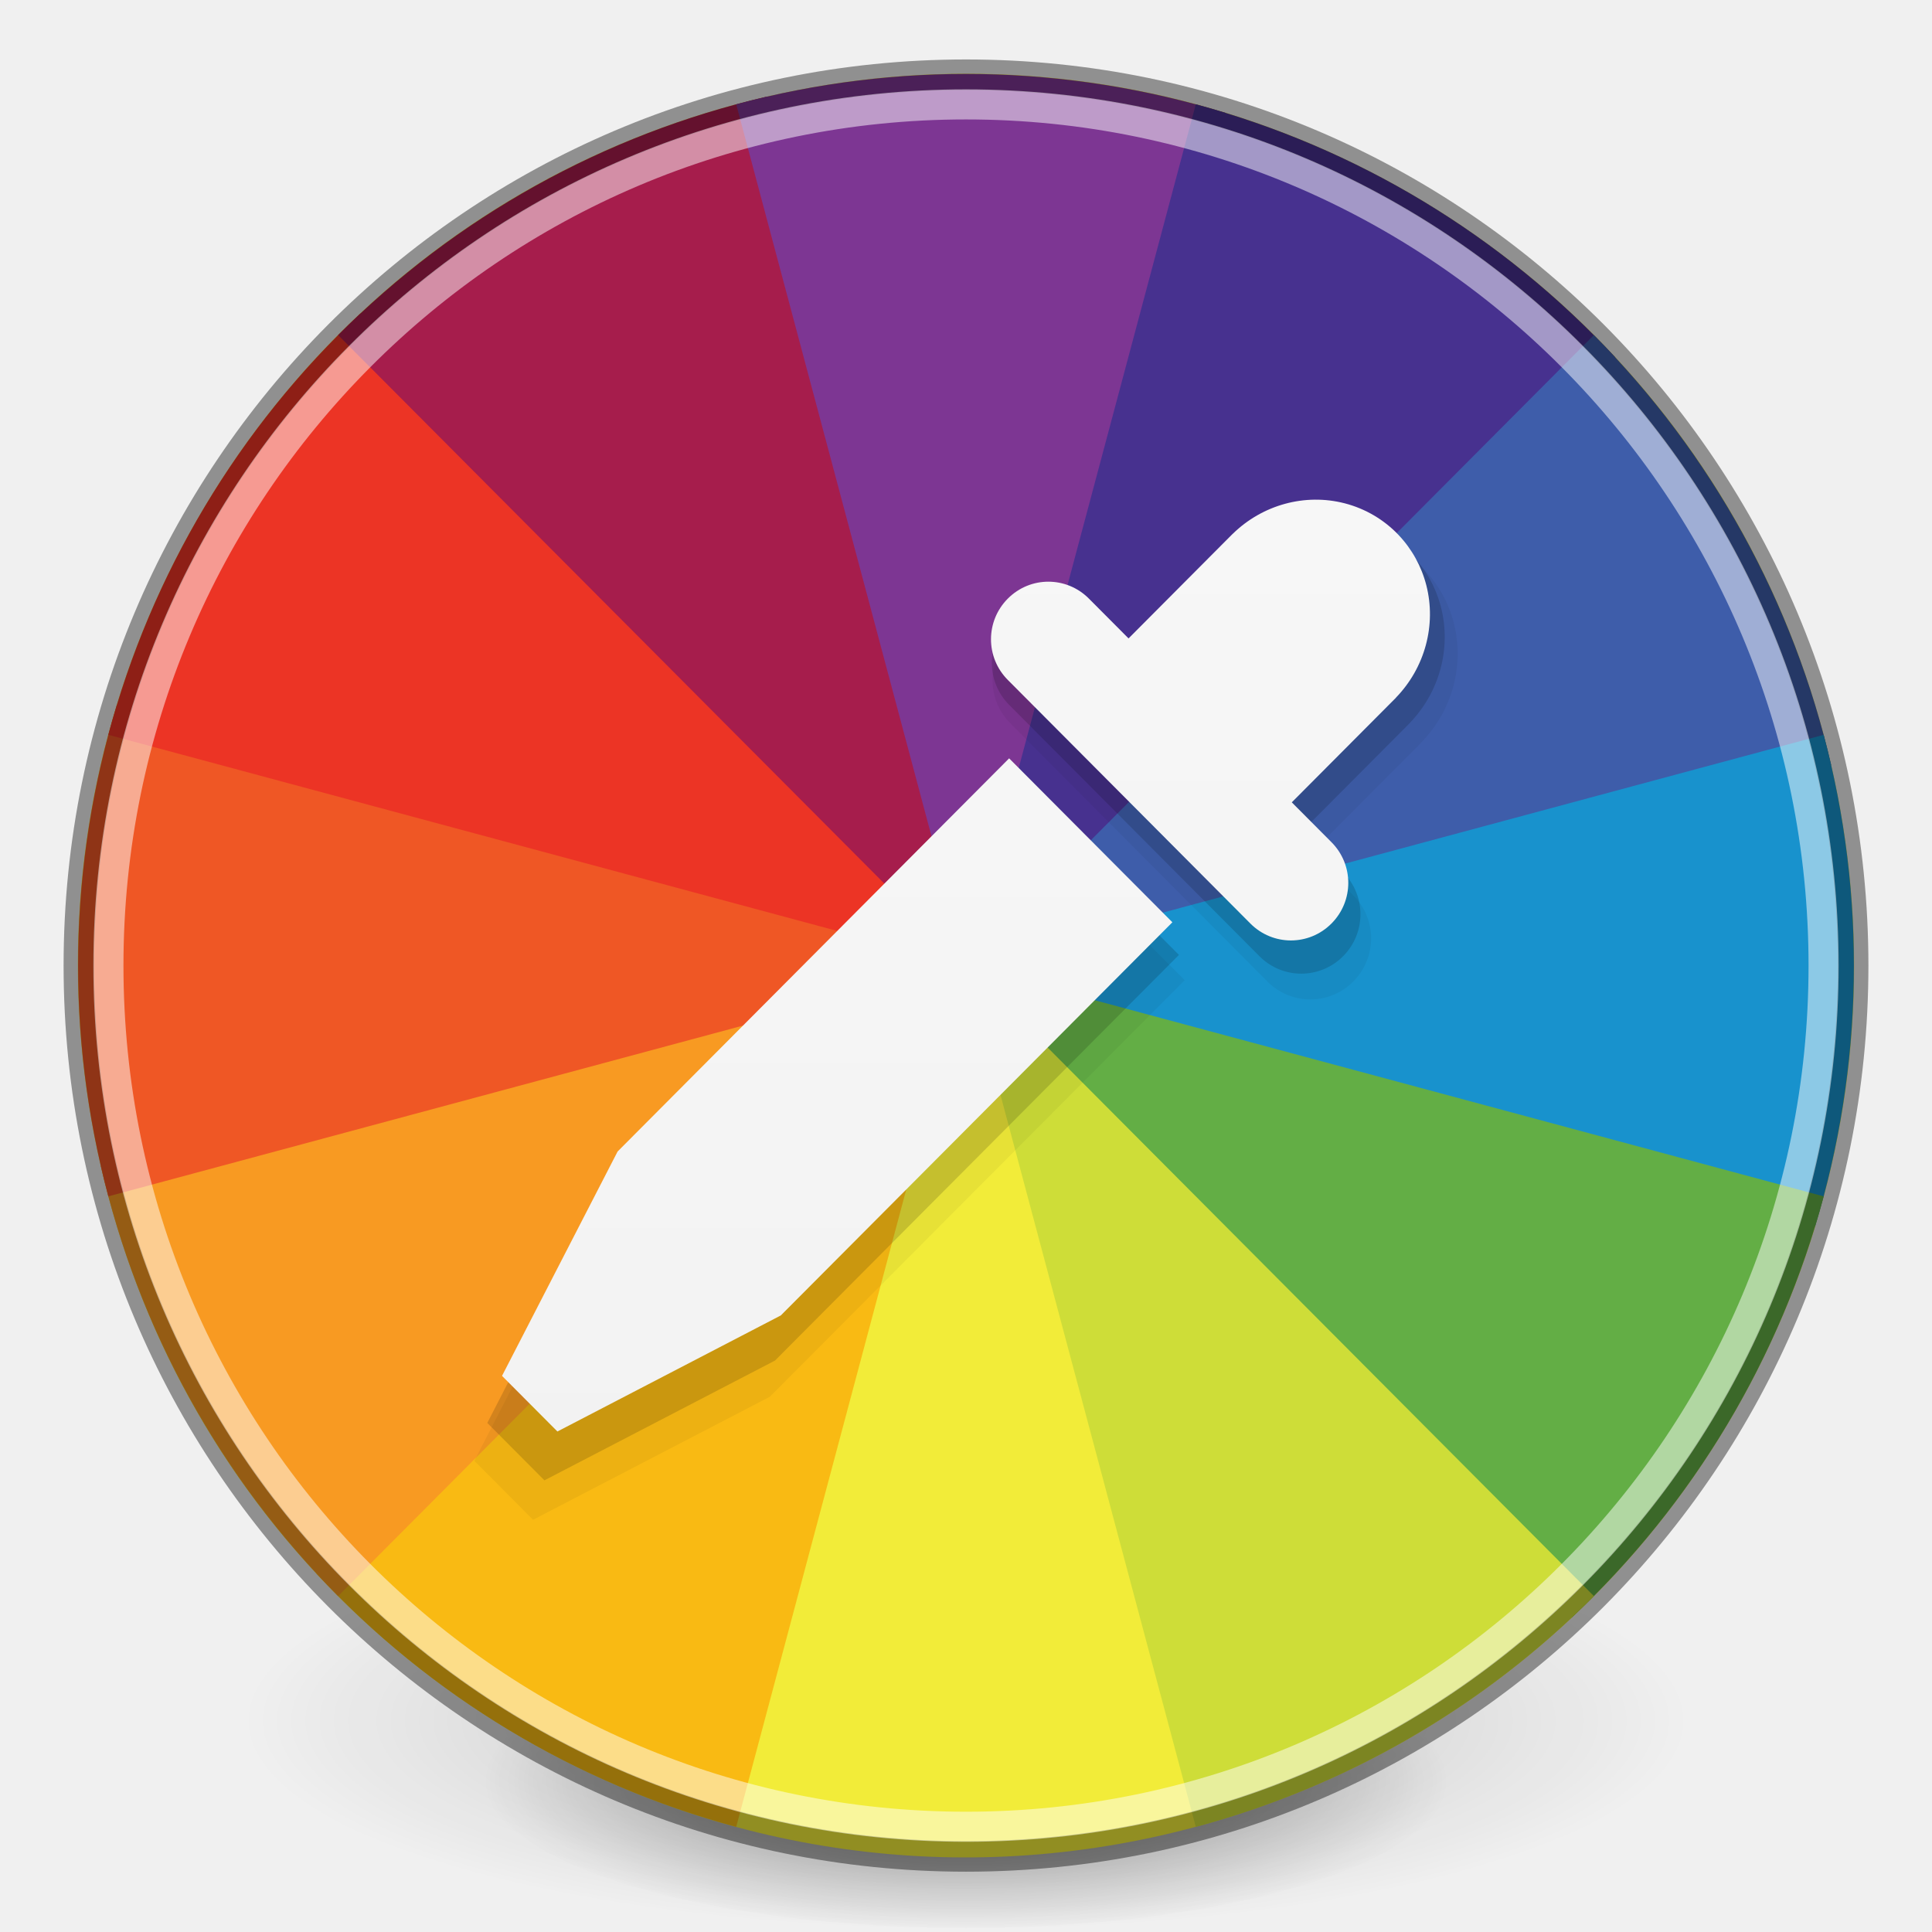
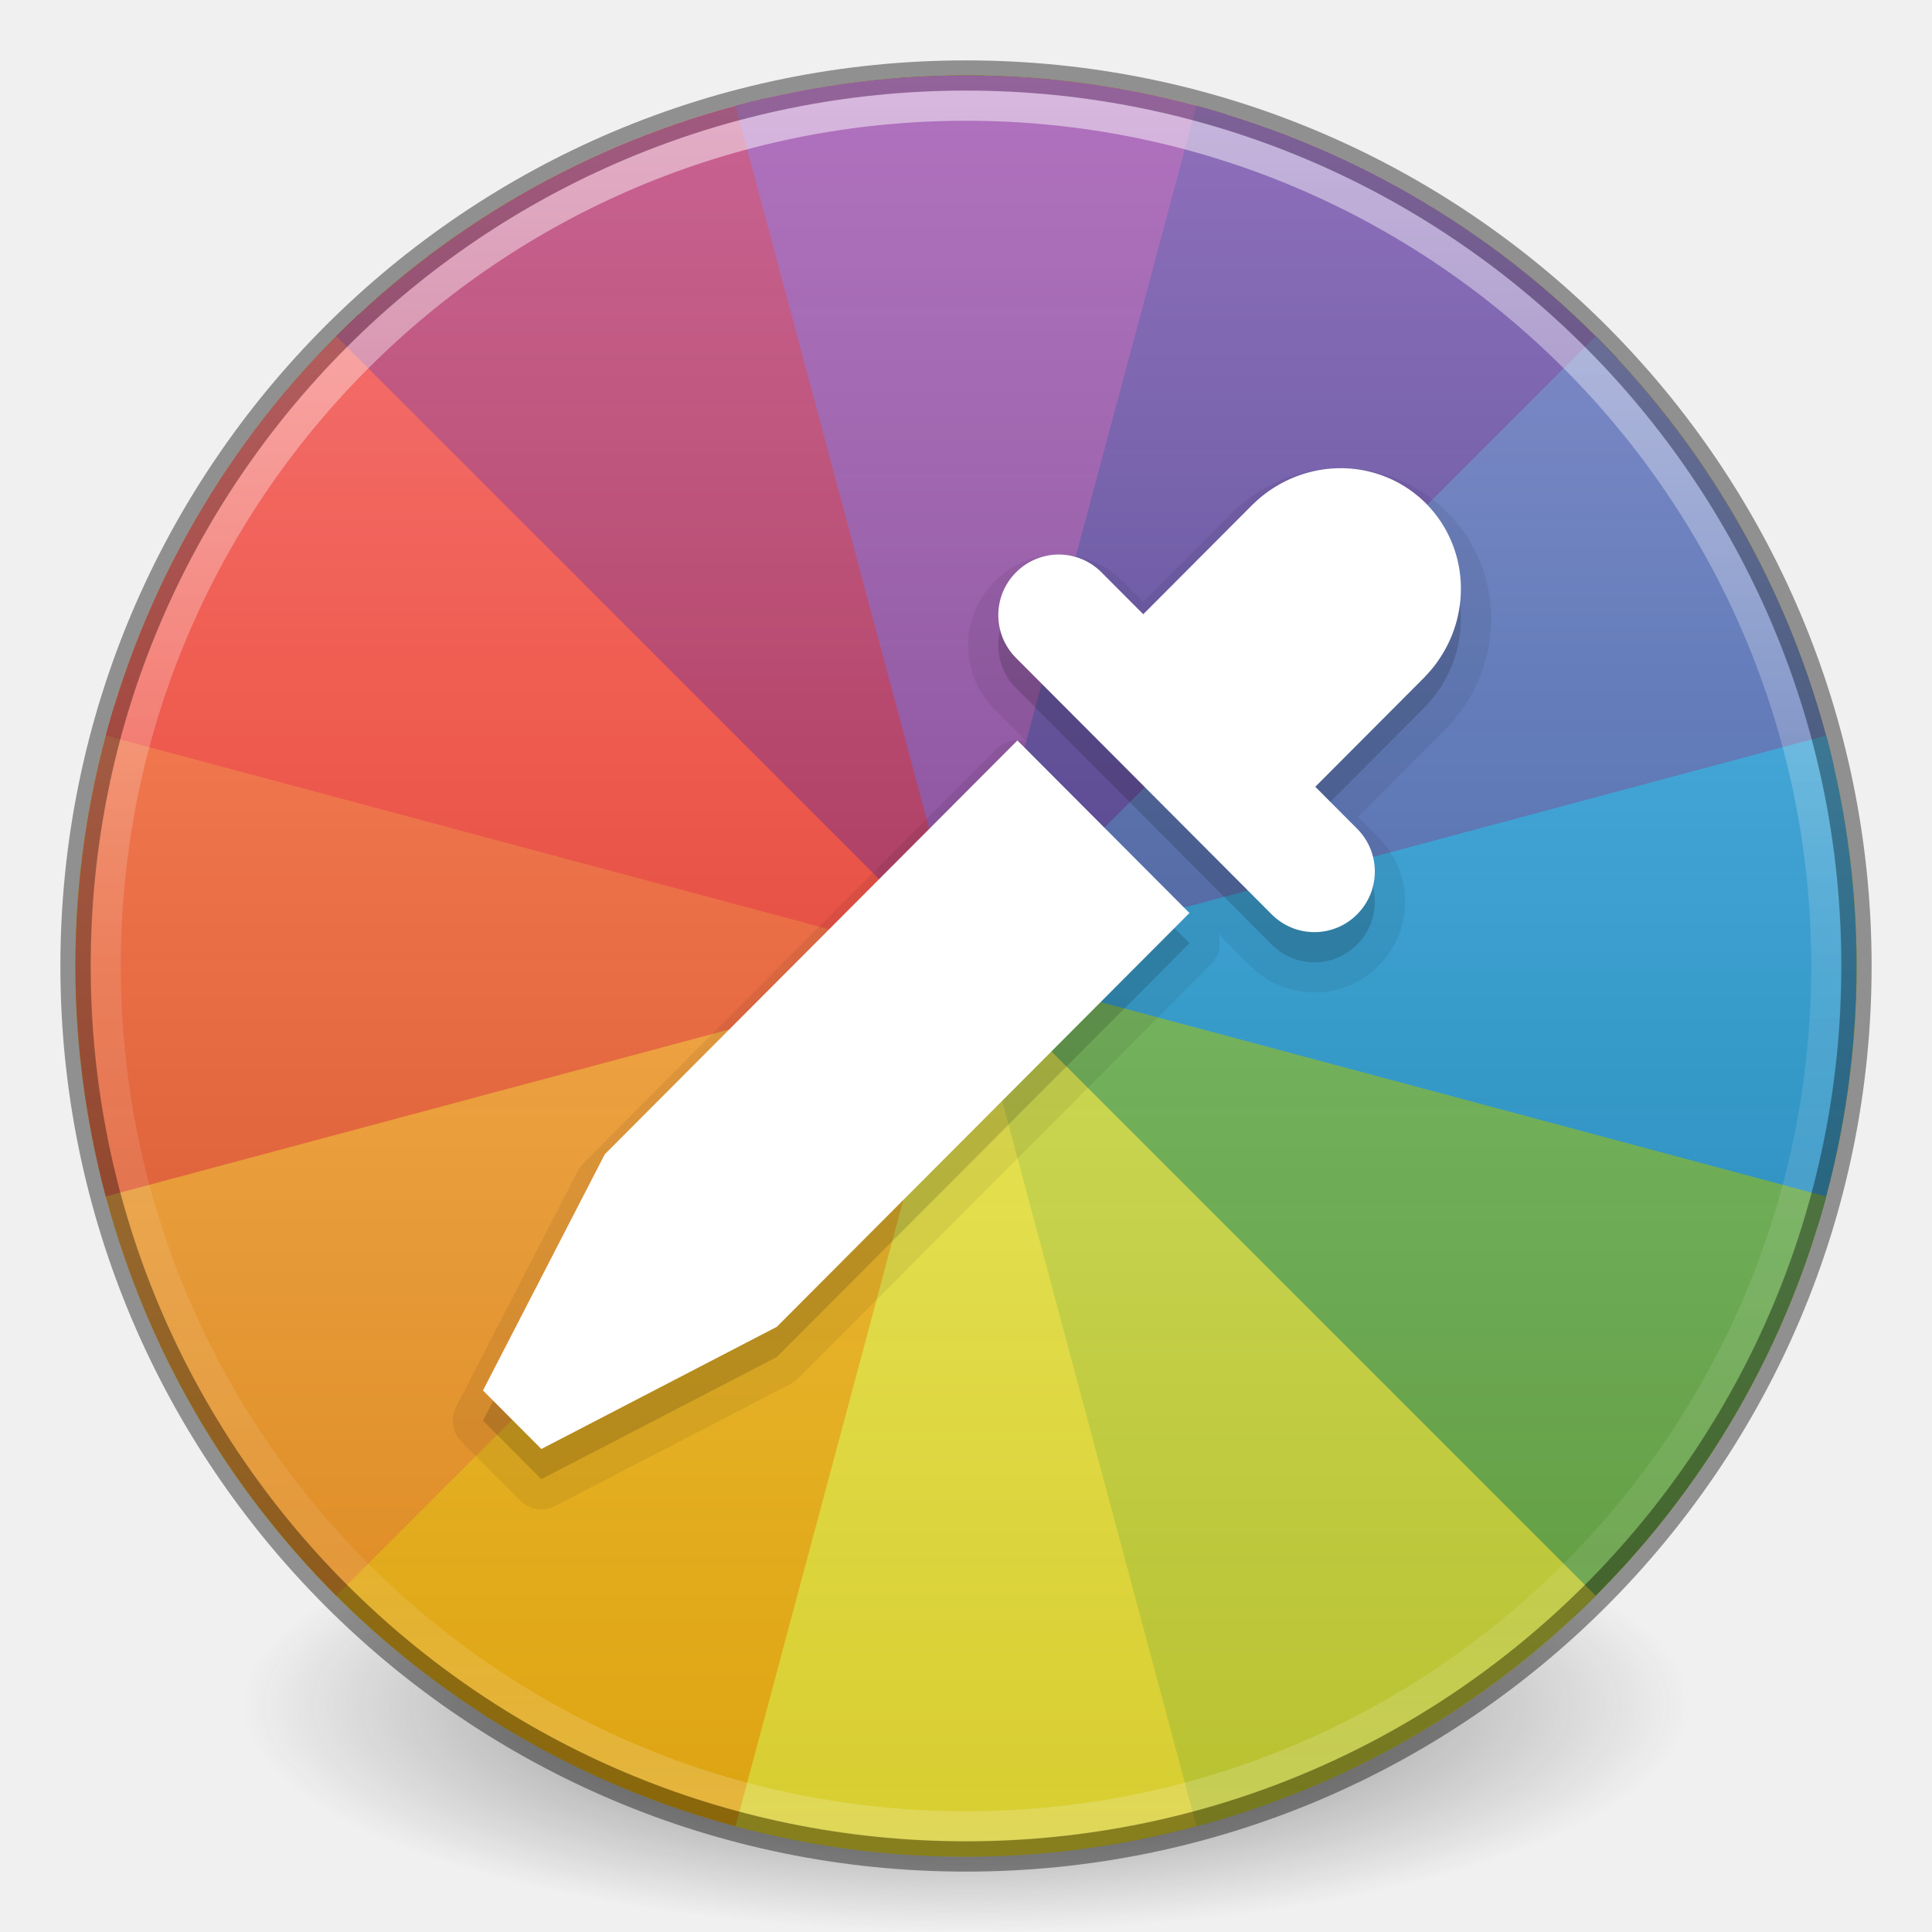
- <svg xmlns="http://www.w3.org/2000/svg" xmlns:xlink="http://www.w3.org/1999/xlink" version="1.1" id="svg5644" viewBox="0 0 64 64" height="64" width="64">
-   <defs id="defs5646">
-     <linearGradient id="linearGradient4196">
-       <stop style="stop-color:#f7f7f7;stop-opacity:1" offset="0" id="stop4198" />
-       <stop style="stop-color:#f2f2f2;stop-opacity:1" offset="1" id="stop4200" />
+ <svg xmlns="http://www.w3.org/2000/svg" xmlns:xlink="http://www.w3.org/1999/xlink" height="64" width="64" version="1.1" id="svg2">
+   <defs id="defs4">
+     <linearGradient id="c" y2="40.496" gradientUnits="userSpaceOnUse" x2="71.204" gradientTransform="matrix(2.3269,0,0,2.3269,-135.94,-32.843)" y1="15.369" x1="71.204">
+       <stop stop-color="#fff" offset="0" id="stop7" />
+       <stop stop-color="#fff" stop-opacity=".235" offset=".424" id="stop9" />
+       <stop stop-color="#fff" stop-opacity=".157" offset=".821" id="stop11" />
+       <stop stop-color="#fff" stop-opacity=".392" offset="1" id="stop13" />
    </linearGradient>
-     <radialGradient r="62.769" fy="193.041" fx="279.453" cy="193.041" cx="279.453" gradientTransform="matrix(2.264652,0,0,0.7075324,1422.361,871.7545)" gradientUnits="userSpaceOnUse" id="radialGradient3163-0" xlink:href="#linearGradient3820-7-2-8-6" />
+     <radialGradient id="a" gradientUnits="userSpaceOnUse" cy="3.99" cx="23.896" gradientTransform="matrix(0,4.1567,-5.4867,0,53.893,-97.44)" r="20.397">
+       <stop stop-color="#b1e198" offset="0" id="stop16" />
+       <stop stop-color="#71c586" offset=".262" id="stop18" />
+       <stop stop-color="#04a171" offset=".661" id="stop20" />
+       <stop stop-color="#108562" offset="1" id="stop22" />
+     </radialGradient>
+     <radialGradient id="b" gradientUnits="userSpaceOnUse" cy="186.17" cx="99.157" gradientTransform="matrix(1 0 0 .16667 0 155.14)" r="62.769">
+       <stop stop-color="#3d3d3d" offset="0" id="stop25" />
+       <stop stop-color="#686868" stop-opacity=".498" offset=".5" id="stop27" />
+       <stop stop-color="#686868" stop-opacity="0" offset="1" id="stop29" />
+     </radialGradient>
+     <linearGradient id="d" y2="54" gradientUnits="userSpaceOnUse" x2="30" y1="11.124" x1="30">
+       <stop stop-color="#fff" offset="0" id="stop32" />
+       <stop stop-color="#cee7dd" offset="1" id="stop34" />
+     </linearGradient>
+     <linearGradient x1="71.204" y1="15.369" x2="71.204" y2="40.496" id="linearGradient4338-5-6" xlink:href="#linearGradient3801" gradientUnits="userSpaceOnUse" gradientTransform="matrix(2.363253,0,0,2.363306,-138.5704,-33.85801)" />
+     <linearGradient id="linearGradient3801">
+       <stop offset="0" style="stop-color:#ffffff;stop-opacity:1" id="stop3803" />
+       <stop offset="0.424" style="stop-color:#ffffff;stop-opacity:0.235" id="stop3805" />
+       <stop offset="0.821" style="stop-color:#ffffff;stop-opacity:0.157" id="stop3807" />
+       <stop offset="1" style="stop-color:#ffffff;stop-opacity:0.402" id="stop3809" />
+     </linearGradient>
+     <radialGradient cx="99.157" cy="187.861" r="62.769" fx="99.157" fy="187.861" id="radialGradient3018" xlink:href="#linearGradient3820-7-2-8-6" gradientUnits="userSpaceOnUse" gradientTransform="matrix(0.2708338,0,0,0.08762273,-85.16699,17.45556)" />
    <linearGradient id="linearGradient3820-7-2-8-6">
      <stop offset="0" style="stop-color:#3d3d3d;stop-opacity:1" id="stop3822-2-6-5-0" />
      <stop offset="0.5" style="stop-color:#686868;stop-opacity:0.498" id="stop3864-8-7-4-1" />
      <stop offset="1" style="stop-color:#686868;stop-opacity:0" id="stop3824-1-2-6-7" />
    </linearGradient>
-     <radialGradient r="62.769" fy="-779.77" fx="-197.594" cy="-779.77" cx="-197.594" gradientTransform="matrix(0.6963061,0,0,0.1188676,169.5882,148.3955)" gradientUnits="userSpaceOnUse" id="radialGradient3163-0-2" xlink:href="#linearGradient3820-7-2-8-6" />
-     <linearGradient y2="40.496" x2="71.204" y1="15.369" x1="71.204" gradientTransform="matrix(13.72716,0,0,13.72716,-353.6012,993.3959)" gradientUnits="userSpaceOnUse" id="linearGradient3118" xlink:href="#linearGradient4806" />
-     <linearGradient id="linearGradient4806">
-       <stop id="stop4808" style="stop-color:#ffffff;stop-opacity:1" offset="0" />
-       <stop id="stop4810" style="stop-color:#ffffff;stop-opacity:0.235" offset="0.424" />
-       <stop id="stop4812" style="stop-color:#ffffff;stop-opacity:0.157" offset="0.821" />
-       <stop id="stop4814" style="stop-color:#ffffff;stop-opacity:0.392" offset="1" />
+     <linearGradient xlink:href="#linearGradient3818-6" id="linearGradient3799-3-3" x1="3.467" y1="24.112" x2="44.533" y2="24.112" gradientUnits="userSpaceOnUse" gradientTransform="matrix(0,1.436729,-1.442761,0,66.7875,-2.481484)" />
+     <linearGradient id="linearGradient3818-6">
+       <stop id="stop3820-7" offset="0" style="stop-color:#ffc9ff;stop-opacity:1" />
+       <stop style="stop-color:#ffffff;stop-opacity:0.5" offset="0.341" id="stop3822-5" />
+       <stop id="stop3826-3" offset="0.673" style="stop-color:#939393;stop-opacity:0.451" />
+       <stop id="stop3824-5" offset="1" style="stop-color:#4f2d00;stop-opacity:0.4" />
    </linearGradient>
-     <radialGradient gradientTransform="matrix(0,154.4905,-304.3537,0,3674.604,-96.07109)" gradientUnits="userSpaceOnUse" xlink:href="#linearGradient2867-449-88-871-390-598-476-591-434-148-57-177-3-8-8-9" id="radialGradient5521-1" fy="9.957" fx="6.93" r="12.672" cy="9.957" cx="7.461" />
-     <linearGradient id="linearGradient2867-449-88-871-390-598-476-591-434-148-57-177-3-8-8-9">
-       <stop id="stop3750-8-9-0" style="stop-color:#90dbec;stop-opacity:1" offset="0" />
-       <stop id="stop3752-3-2-2" style="stop-color:#42baea;stop-opacity:1" offset="0.262" />
-       <stop id="stop3754-7-2-2" style="stop-color:#3689e6;stop-opacity:1" offset="0.705" />
-       <stop id="stop3756-9-3-05" style="stop-color:#2b63a0;stop-opacity:1" offset="1" />
+     <linearGradient y2="44.341" x2="71.204" y1="6.238" x1="71.204" gradientTransform="matrix(1.540541,0,0,1.540541,-78.50878,-7.063854)" gradientUnits="userSpaceOnUse" id="linearGradient3540" xlink:href="#linearGradient4011-8" />
+     <linearGradient id="linearGradient4011-8">
+       <stop id="stop4013-9" style="stop-color:#ffffff;stop-opacity:1" offset="0" />
+       <stop id="stop4015-2" style="stop-color:#ffffff;stop-opacity:0.235" offset="0.508" />
+       <stop id="stop4017-28" style="stop-color:#ffffff;stop-opacity:0.157" offset="0.835" />
+       <stop id="stop4019-23" style="stop-color:#ffffff;stop-opacity:0.392" offset="1" />
    </linearGradient>
-     <radialGradient r="62.769" fy="186.171" fx="99.157" cy="186.171" cx="99.157" gradientTransform="matrix(2.264652,0,0,0.7075324,411.2747,1384.419)" gradientUnits="userSpaceOnUse" id="radialGradient3163" xlink:href="#linearGradient3820-7-2-8-6" />
-     <linearGradient y2="40.496" x2="71.204" y1="15.369" x1="71.204" gradientTransform="matrix(4.16388,0,0,4.16388,-236.0326,-50.03625)" gradientUnits="userSpaceOnUse" id="linearGradient3118-2" xlink:href="#linearGradient4806" />
-     <radialGradient r="62.769" fy="186.171" fx="99.157" cy="186.171" cx="99.157" gradientTransform="matrix(0.6869404,0,0,0.2146169,-4.02174,68.57333)" gradientUnits="userSpaceOnUse" id="radialGradient3163-9" xlink:href="#linearGradient3820-7-2-8-6" />
-     <radialGradient gradientTransform="matrix(0,46.86186,-92.32008,0,985.8491,-380.506)" gradientUnits="userSpaceOnUse" xlink:href="#linearGradient2867-449-88-871-390-598-476-591-434-148-57-177-3-8-8-9" id="radialGradient5521-1-1" fy="9.957" fx="6.93" r="12.672" cy="9.957" cx="7.461" />
-     <radialGradient r="62.769" fy="-500.581" fx="-150.247" cy="-500.581" cx="-150.247" gradientTransform="matrix(0.7839288,0,0,0.2429939,181.8753,233.6299)" gradientUnits="userSpaceOnUse" id="radialGradient3163-0-2-6" xlink:href="#linearGradient3820-7-2-8-6" />
-     <radialGradient xlink:href="#linearGradient23419" id="radialGradient3300-9" gradientUnits="userSpaceOnUse" gradientTransform="matrix(0.3823536,7.5555777e-8,-1.8372241e-8,0.1115198,-5.925428,36.46527)" cx="99.189" cy="185.297" fx="99.189" fy="185.297" r="62.769" />
-     <linearGradient id="linearGradient23419">
-       <stop id="stop23421" style="stop-color:#000000;stop-opacity:1" offset="0" />
-       <stop id="stop23423" style="stop-color:#000000;stop-opacity:0" offset="1" />
-     </linearGradient>
-     <radialGradient xlink:href="#linearGradient23419" id="radialGradient4192" gradientUnits="userSpaceOnUse" gradientTransform="matrix(0.2549024,5.3967361e-8,-1.2248161e-8,0.07965545,6.716381,44.37009)" cx="99.189" cy="185.297" fx="99.189" fy="185.297" r="62.769" />
-     <linearGradient xlink:href="#linearGradient4196" id="linearGradient4202" x1="71.22" y1="40.175" x2="71.22" y2="97.163" gradientUnits="userSpaceOnUse" />
  </defs>
-   <g transform="translate(1.55e-6,-0.1312586)" id="g4198">
-     <path d="m 56,57.002 a 24,6.999 0 1 1 -48,0 24,6.999 0 1 1 48,0 z" id="path3818-0" style="opacity:0.2;fill:url(#radialGradient3300-9);fill-opacity:1;stroke:none" />
-     <path style="opacity:0.4;fill:url(#radialGradient4192);fill-opacity:1;stroke:none" id="path4190" d="m 48,59.002 a 16,4.999 0 1 1 -32,0 16,4.999 0 1 1 32,0 z" />
+   <path d="m161.93 186.17a62.769 10.462 0 1 1 -125.54 0 62.769 10.462 0 1 1 125.54 0z" transform="matrix(.38235 0 0 .71691 -5.913 -76.968)" fill="url(#b)" id="path36" />
+   <g transform="matrix(1.436601,0,0,1.430594,-2.478439,-2.111164)" id="g4220">
+     <path id="path8272-96-8-29-8" d="M 29.315,43.762 A 20.535,20.621 0 0 0 43.835,18.507 20.535,20.621 0 0 0 18.685,3.926 20.535,20.621 0 0 0 4.165,29.181 20.535,20.621 0 0 0 29.315,43.762 Z" style="fill:#f2ec39;fill-opacity:1;stroke:none;stroke-width:0.349;stroke-linecap:round;stroke-linejoin:miter;stroke-miterlimit:4;stroke-dasharray:none;stroke-opacity:1" />
+     <path id="path8272-5-7-5-1-4" d="m 8.982,37.907 a 20.535,20.621 0 0 0 9.703,5.855 l 5.315,-19.918 z" style="fill:#f9ba13;fill-opacity:1;stroke:none;stroke-width:0.349;stroke-linecap:round;stroke-linejoin:miter;stroke-miterlimit:4;stroke-dasharray:none;stroke-opacity:1" />
+     <path id="path8272-5-6-6-4-2-5" d="m 3.992,28.483 a 20.535,20.621 0 0 0 5.488,9.942 L 24,23.844 Z" style="fill:#f89a22;fill-opacity:1;stroke:none;stroke-width:0.349;stroke-linecap:round;stroke-linejoin:miter;stroke-miterlimit:4;stroke-dasharray:none;stroke-opacity:1" />
+     <path id="path8272-5-6-9-29-5-7-0" d="M 4.363,17.815 A 20.535,20.621 0 0 0 4.165,29.181 L 24,23.844 Z" style="fill:#ef5725;fill-opacity:1;stroke:none;stroke-width:0.349;stroke-linecap:round;stroke-linejoin:miter;stroke-miterlimit:4;stroke-dasharray:none;stroke-opacity:1" />
+     <path id="path8272-5-6-9-6-82-5-0-3" d="M 9.995,8.763 A 20.535,20.621 0 0 0 4.165,18.507 l 19.835,5.337 z" style="fill:#ec3425;fill-opacity:1;stroke:none;stroke-width:0.349;stroke-linecap:round;stroke-linejoin:miter;stroke-miterlimit:4;stroke-dasharray:none;stroke-opacity:1" />
+     <path id="path8272-5-6-9-6-3-9-2-9-6" d="M 19.381,3.752 A 20.535,20.621 0 0 0 9.48,9.263 L 24,23.844 Z" style="fill:#a61d4c;fill-opacity:1;stroke:none;stroke-width:0.349;stroke-linecap:round;stroke-linejoin:miter;stroke-miterlimit:4;stroke-dasharray:none;stroke-opacity:1" />
+     <path id="path8272-5-6-9-6-3-0-15-5-3-1" d="M 30.004,4.124 A 20.535,20.621 0 0 0 18.685,3.926 l 5.315,19.918 z" style="fill:#7d3693;fill-opacity:1;stroke:none;stroke-width:0.349;stroke-linecap:round;stroke-linejoin:miter;stroke-miterlimit:4;stroke-dasharray:none;stroke-opacity:1" />
+     <path id="path8272-5-6-9-6-3-0-8-6-7-6-0" d="M 39.018,9.781 A 20.535,20.621 0 0 0 29.315,3.926 l -5.315,19.918 z" style="fill:#47318f;fill-opacity:1;stroke:none;stroke-width:0.349;stroke-linecap:round;stroke-linejoin:miter;stroke-miterlimit:4;stroke-dasharray:none;stroke-opacity:1" />
+     <path id="path8272-5-6-9-6-3-0-8-5-1-5-0-6" d="M 44.008,19.205 A 20.535,20.621 0 0 0 38.52,9.263 L 24,23.844 Z" style="fill:#3e5daa;fill-opacity:1;stroke:none;stroke-width:0.349;stroke-linecap:round;stroke-linejoin:miter;stroke-miterlimit:4;stroke-dasharray:none;stroke-opacity:1" />
+     <path id="path8272-5-6-9-6-3-0-8-5-4-9-4-62-3" d="M 43.637,29.873 A 20.535,20.621 0 0 0 43.835,18.507 L 24,23.844 Z" style="fill:#1892cd;fill-opacity:1;stroke:none;stroke-width:0.349;stroke-linecap:round;stroke-linejoin:miter;stroke-miterlimit:4;stroke-dasharray:none;stroke-opacity:1" />
+     <path id="path8272-5-6-9-6-3-0-8-5-4-4-9-8-61-2" d="m 38.005,38.925 a 20.535,20.621 0 0 0 5.83,-9.744 L 24,23.844 Z" style="fill:#63ae45;fill-opacity:1;stroke:none;stroke-width:0.349;stroke-linecap:round;stroke-linejoin:miter;stroke-miterlimit:4;stroke-dasharray:none;stroke-opacity:1" />
+     <path id="path8272-5-6-9-6-3-0-8-5-4-4-3-69-0-8-0" d="m 29.315,43.762 a 20.535,20.621 0 0 0 9.205,-5.337 L 24,23.844 Z" style="fill:#cedd38;fill-opacity:1;stroke:none;stroke-width:0.349;stroke-linecap:round;stroke-linejoin:miter;stroke-miterlimit:4;stroke-dasharray:none;stroke-opacity:1" />
  </g>
-   <g id="g4222" transform="matrix(0.9995432,0,0,0.9995432,0.01460828,0.4187103)">
-     <path style="fill:#f2ec39;fill-opacity:1;stroke:none;stroke-width:0.349;stroke-linecap:round;stroke-linejoin:miter;stroke-miterlimit:4;stroke-dasharray:none;stroke-opacity:1" d="M 39.616,60.125 A 29.427,29.55 0 0 0 60.424,23.934 29.427,29.55 0 0 0 24.384,3.038 29.427,29.55 0 0 0 3.576,39.23 29.427,29.55 0 0 0 39.616,60.125 Z" id="path8272-96-8-29-8" />
-     <path style="fill:#f9ba13;fill-opacity:1;stroke:none;stroke-width:0.349;stroke-linecap:round;stroke-linejoin:miter;stroke-miterlimit:4;stroke-dasharray:none;stroke-opacity:1" d="M 10.479,51.735 A 29.427,29.55 0 0 0 24.384,60.125 L 32,31.582 Z" id="path8272-5-7-5-1-4" />
-     <path style="fill:#f89a22;fill-opacity:1;stroke:none;stroke-width:0.349;stroke-linecap:round;stroke-linejoin:miter;stroke-miterlimit:4;stroke-dasharray:none;stroke-opacity:1" d="M 3.328,38.229 A 29.427,29.55 0 0 0 11.192,52.477 L 32,31.582 Z" id="path8272-5-6-6-4-2-5" />
-     <path style="fill:#ef5725;fill-opacity:1;stroke:none;stroke-width:0.349;stroke-linecap:round;stroke-linejoin:miter;stroke-miterlimit:4;stroke-dasharray:none;stroke-opacity:1" d="M 3.859,22.942 A 29.427,29.55 0 0 0 3.576,39.23 L 32,31.582 Z" id="path8272-5-6-9-29-5-7-0" />
-     <path style="fill:#ec3425;fill-opacity:1;stroke:none;stroke-width:0.349;stroke-linecap:round;stroke-linejoin:miter;stroke-miterlimit:4;stroke-dasharray:none;stroke-opacity:1" d="M 11.931,9.97 A 29.427,29.55 0 0 0 3.576,23.934 l 28.424,7.648 z" id="path8272-5-6-9-6-82-5-0-3" />
-     <path style="fill:#a61d4c;fill-opacity:1;stroke:none;stroke-width:0.349;stroke-linecap:round;stroke-linejoin:miter;stroke-miterlimit:4;stroke-dasharray:none;stroke-opacity:1" d="M 25.38,2.789 A 29.427,29.55 0 0 0 11.192,10.687 l 20.808,20.895 z" id="path8272-5-6-9-6-3-9-2-9-6" />
-     <path style="fill:#7d3693;fill-opacity:1;stroke:none;stroke-width:0.349;stroke-linecap:round;stroke-linejoin:miter;stroke-miterlimit:4;stroke-dasharray:none;stroke-opacity:1" d="M 40.604,3.323 A 29.427,29.55 0 0 0 24.384,3.038 l 7.616,28.543 z" id="path8272-5-6-9-6-3-0-15-5-3-1" />
-     <path style="fill:#47318f;fill-opacity:1;stroke:none;stroke-width:0.349;stroke-linecap:round;stroke-linejoin:miter;stroke-miterlimit:4;stroke-dasharray:none;stroke-opacity:1" d="M 53.521,11.428 A 29.427,29.55 0 0 0 39.616,3.038 L 32,31.582 Z" id="path8272-5-6-9-6-3-0-8-6-7-6-0" />
-     <path style="fill:#3e5daa;fill-opacity:1;stroke:none;stroke-width:0.349;stroke-linecap:round;stroke-linejoin:miter;stroke-miterlimit:4;stroke-dasharray:none;stroke-opacity:1" d="M 60.672,24.934 A 29.427,29.55 0 0 0 52.808,10.687 L 32,31.582 Z" id="path8272-5-6-9-6-3-0-8-5-1-5-0-6" />
-     <path style="fill:#1892cd;fill-opacity:1;stroke:none;stroke-width:0.349;stroke-linecap:round;stroke-linejoin:miter;stroke-miterlimit:4;stroke-dasharray:none;stroke-opacity:1" d="M 60.141,40.221 A 29.427,29.55 0 0 0 60.424,23.934 L 32,31.582 Z" id="path8272-5-6-9-6-3-0-8-5-4-9-4-62-3" />
-     <path style="fill:#63ae45;fill-opacity:1;stroke:none;stroke-width:0.349;stroke-linecap:round;stroke-linejoin:miter;stroke-miterlimit:4;stroke-dasharray:none;stroke-opacity:1" d="M 52.069,53.193 A 29.427,29.55 0 0 0 60.424,39.23 L 32,31.582 Z" id="path8272-5-6-9-6-3-0-8-5-4-4-9-8-61-2" />
-     <path style="fill:#cedd38;fill-opacity:1;stroke:none;stroke-width:0.349;stroke-linecap:round;stroke-linejoin:miter;stroke-miterlimit:4;stroke-dasharray:none;stroke-opacity:1" d="M 39.616,60.125 A 29.427,29.55 0 0 0 52.808,52.477 L 32,31.582 Z" id="path8272-5-6-9-6-3-0-8-5-4-4-3-69-0-8-0" />
-   </g>
-   <path id="path8089-1-7-6" d="M 61.388,31.986 A 29.388,29.511 0 0 1 32,61.497 29.388,29.511 0 0 1 2.612,31.986 29.388,29.511 0 0 1 32,2.475 29.388,29.511 0 0 1 61.388,31.986 Z" style="opacity:0.4;fill:none;fill-opacity:1;stroke:#000000;stroke-width:1.011;stroke-linecap:round;stroke-linejoin:miter;stroke-miterlimit:4;stroke-dasharray:none;stroke-opacity:1" />
-   <path id="path8089-1-3-92-1" d="M 60.409,31.986 A 28.409,28.528 0 0 1 32,60.514 28.409,28.528 0 0 1 3.591,31.986 28.409,28.528 0 0 1 32,3.458 28.409,28.528 0 0 1 60.409,31.986 Z" style="opacity:0.5;fill:none;fill-opacity:1;stroke:#ffffff;stroke-width:0.997;stroke-linecap:round;stroke-linejoin:miter;stroke-miterlimit:4;stroke-dasharray:none;stroke-opacity:1" />
-   <g style="opacity:0.05;fill:#000000;fill-opacity:1" id="g8243-2-7-4" transform="matrix(0.1432549,0.1438564,-0.1432549,0.1438564,23.912,-108.9919)">
-     <path style="fill:#000000;fill-opacity:1;stroke:none;stroke-width:0.349;stroke-linecap:round;stroke-linejoin:miter;stroke-miterlimit:4;stroke-dasharray:none;stroke-opacity:1" d="m 525.66,363.191 a 20,20.456 0 0 0 -10.473,2.734 20,20.456 0 0 0 -9.994,17.443 l -0.006,0 0,25.525 -9.719,0 c -5.501,0 -9.93,4.429 -9.93,9.93 0,5.501 4.429,9.93 9.93,9.93 l 59.438,0 c 5.501,0 9.93,-4.429 9.93,-9.93 0,-5.501 -4.429,-9.93 -9.93,-9.93 l -9.719,0 0,-25.525 -0.014,0 a 20,20.456 0 0 0 -9.986,-17.443 20,20.456 0 0 0 -9.527,-2.734 z" id="rect8140-3-36-5" />
-     <path style="fill:#000000;fill-opacity:1;stroke:none;stroke-width:0.349;stroke-linecap:round;stroke-linejoin:miter;stroke-miterlimit:4;stroke-dasharray:none;stroke-opacity:1" d="m 505.188,438.158 0,95.938 0,0.027 0.008,0 13.207,41.512 13.572,0 13.205,-41.512 0.008,0 0,-0.027 0,-95.938 -40,0 z" id="rect8172-9-2-12-2" />
-   </g>
-   <g style="opacity:0.15;fill:#000000;fill-opacity:1" id="g8243-2-7-5" transform="matrix(0.1394844,0.1400701,-0.1394844,0.1400701,24.12488,-106.105)">
-     <path style="fill:#000000;fill-opacity:1;stroke:none;stroke-width:0.349;stroke-linecap:round;stroke-linejoin:miter;stroke-miterlimit:4;stroke-dasharray:none;stroke-opacity:1" d="m 525.66,363.191 a 20,20.456 0 0 0 -10.473,2.734 20,20.456 0 0 0 -9.994,17.443 l -0.006,0 0,25.525 -9.719,0 c -5.501,0 -9.93,4.429 -9.93,9.93 0,5.501 4.429,9.93 9.93,9.93 l 59.438,0 c 5.501,0 9.93,-4.429 9.93,-9.93 0,-5.501 -4.429,-9.93 -9.93,-9.93 l -9.719,0 0,-25.525 -0.014,0 a 20,20.456 0 0 0 -9.986,-17.443 20,20.456 0 0 0 -9.527,-2.734 z" id="rect8140-3-36-4" />
-     <path style="fill:#000000;fill-opacity:1;stroke:none;stroke-width:0.349;stroke-linecap:round;stroke-linejoin:miter;stroke-miterlimit:4;stroke-dasharray:none;stroke-opacity:1" d="m 505.188,438.158 0,95.938 0,0.027 0.008,0 13.207,41.512 13.572,0 13.205,-41.512 0.008,0 0,-0.027 0,-95.938 -40,0 z" id="rect8172-9-2-12-7" />
-   </g>
-   <g id="g4667" transform="matrix(0.5444971,0,0,0.5444971,-6.665145,-5.300678)" style="fill-opacity:1;fill:url(#linearGradient4202)">
-     <path style="fill:url(#linearGradient4202);fill-opacity:1;stroke:none;stroke-width:0.349;stroke-linecap:round;stroke-linejoin:miter;stroke-miterlimit:4;stroke-dasharray:none;stroke-opacity:1" d="m 97.33,42.285 a 7.036,7.199 39.73 0 0 -3.279,-1.929 7.036,7.199 39.73 0 0 -6.812,1.857 l -0.002,-0.002 -6.337,6.364 -2.413,-2.423 c -1.366,-1.371 -3.565,-1.371 -4.931,0 -1.366,1.371 -1.366,3.58 0,4.951 l 14.757,14.819 c 1.366,1.371 3.565,1.371 4.931,0 1.366,-1.371 1.366,-3.58 0,-4.951 l -2.413,-2.423 6.337,-6.364 -0.003,-0.003 a 7.036,7.199 39.73 0 0 1.851,-6.839 7.036,7.199 39.73 0 0 -1.687,-3.057 z" id="rect8140-3-36" />
-     <g transform="matrix(0.8824127,0,0,0.8824127,14.5363,13.77894)" id="g4284" style="fill-opacity:1;fill:url(#linearGradient4202)">
-       <path id="rect8172-9-2-12" d="m 66.974,47.701 -26.993,27.106 -0.008,0.008 0.002,0.002 -7.964,15.46 3.819,3.835 15.395,-7.998 0.002,0.002 0.008,-0.008 L 78.229,59.003 66.974,47.701 Z" style="fill:url(#linearGradient4202);fill-opacity:1;stroke:none;stroke-width:0.349;stroke-linecap:round;stroke-linejoin:miter;stroke-miterlimit:4;stroke-dasharray:none;stroke-opacity:1" />
+   <path style="opacity:0.4;fill:none;fill-opacity:1;stroke:#000000;stroke-width:1.007;stroke-linecap:round;stroke-linejoin:miter;stroke-miterlimit:4;stroke-dasharray:none;stroke-opacity:1" d="M 61.496,32 A 29.496,29.496 0 0 1 32,61.496 29.496,29.496 0 0 1 2.504,32 29.496,29.496 0 0 1 32,2.504 29.496,29.496 0 0 1 61.496,32 Z" id="path8089-1-7-6" />
+   <path style="opacity:0.4;fill:url(#linearGradient3799-3-3);fill-opacity:1;stroke:none;stroke-width:1.007;stroke-linecap:round;stroke-linejoin:miter;stroke-miterlimit:4;stroke-dasharray:none;stroke-opacity:1" d="M 61.5,32 A 29.5,29.5 0 0 1 32,61.5 29.5,29.5 0 0 1 2.5,32 29.5,29.5 0 0 1 32,2.5 29.5,29.5 0 0 1 61.5,32 Z" id="path8089-1-7-6-3-3-6" />
+   <g style="opacity:0.15;fill:#000000;fill-opacity:1;stroke:none;stroke-opacity:1" transform="matrix(0.5738324,0,0,0.5731119,-8.550941,-6.491512)" id="g4667">
+     <path id="rect8140-3-36" d="m 97.33,42.285 a 7.036,7.199 39.73 0 0 -3.279,-1.929 7.036,7.199 39.73 0 0 -6.812,1.857 l -0.002,-0.002 -6.337,6.364 -2.413,-2.423 c -1.366,-1.371 -3.565,-1.371 -4.931,0 -1.366,1.371 -1.366,3.58 0,4.951 l 14.757,14.819 c 1.366,1.371 3.565,1.371 4.931,0 1.366,-1.371 1.366,-3.58 0,-4.951 l -2.413,-2.423 6.337,-6.364 -0.003,-0.003 a 7.036,7.199 39.73 0 0 1.851,-6.839 7.036,7.199 39.73 0 0 -1.687,-3.057 z" style="fill:#000000;fill-opacity:1;stroke:none;stroke-width:0.349;stroke-linecap:round;stroke-linejoin:miter;stroke-miterlimit:4;stroke-dasharray:none;stroke-opacity:1" />
+     <g style="fill:#000000;fill-opacity:1;stroke:none;stroke-opacity:1" id="g4284" transform="matrix(0.8824127,0,0,0.8824127,14.5363,13.77894)">
+       <path style="fill:#000000;fill-opacity:1;stroke:none;stroke-width:0.349;stroke-linecap:round;stroke-linejoin:miter;stroke-miterlimit:4;stroke-dasharray:none;stroke-opacity:1" d="m 66.974,47.701 -26.993,27.106 -0.008,0.008 0.002,0.002 -7.964,15.46 3.819,3.835 15.395,-7.998 0.002,0.002 0.008,-0.008 L 78.229,59.003 66.974,47.701 Z" id="rect8172-9-2-12" />
    </g>
  </g>
+   <g style="opacity:0.07;fill:#000000;fill-opacity:1;stroke:#000000;stroke-width:3.488;stroke-linejoin:round;stroke-miterlimit:4;stroke-dasharray:none;stroke-opacity:1" transform="matrix(0.5738324,0,0,0.5731119,-8.550335,-6.490861)" id="g4667-3">
+     <path id="rect8140-3-36-6" d="m 97.33,42.285 a 7.036,7.199 39.73 0 0 -3.279,-1.929 7.036,7.199 39.73 0 0 -6.812,1.857 l -0.002,-0.002 -6.337,6.364 -2.413,-2.423 c -1.366,-1.371 -3.565,-1.371 -4.931,0 -1.366,1.371 -1.366,3.58 0,4.951 l 14.757,14.819 c 1.366,1.371 3.565,1.371 4.931,0 1.366,-1.371 1.366,-3.58 0,-4.951 l -2.413,-2.423 6.337,-6.364 -0.003,-0.003 a 7.036,7.199 39.73 0 0 1.851,-6.839 7.036,7.199 39.73 0 0 -1.687,-3.057 z" style="fill:#000000;fill-opacity:1;stroke:#000000;stroke-width:3.488;stroke-linecap:round;stroke-linejoin:round;stroke-miterlimit:4;stroke-dasharray:none;stroke-opacity:1" />
+     <g style="fill:#000000;fill-opacity:1;stroke:#000000;stroke-width:3.952;stroke-linejoin:round;stroke-miterlimit:4;stroke-dasharray:none;stroke-opacity:1" id="g4284-7" transform="matrix(0.8824127,0,0,0.8824127,14.5363,13.77894)">
+       <path style="fill:#000000;fill-opacity:1;stroke:#000000;stroke-width:3.952;stroke-linecap:round;stroke-linejoin:round;stroke-miterlimit:4;stroke-dasharray:none;stroke-opacity:1" d="m 66.974,47.701 -26.993,27.106 -0.008,0.008 0.002,0.002 -7.964,15.46 3.819,3.835 15.395,-7.998 0.002,0.002 0.008,-0.008 L 78.229,59.003 66.974,47.701 Z" id="rect8172-9-2-12-5" />
+     </g>
+   </g>
+   <g style="fill:#ffffff;fill-opacity:1;stroke:none;stroke-opacity:1" transform="matrix(0.5738324,0,0,0.5731119,-8.550941,-7.491512)" id="g4667-6">
+     <path id="rect8140-3-36-2" d="m 97.33,42.285 a 7.036,7.199 39.73 0 0 -3.279,-1.929 7.036,7.199 39.73 0 0 -6.812,1.857 l -0.002,-0.002 -6.337,6.364 -2.413,-2.423 c -1.366,-1.371 -3.565,-1.371 -4.931,0 -1.366,1.371 -1.366,3.58 0,4.951 l 14.757,14.819 c 1.366,1.371 3.565,1.371 4.931,0 1.366,-1.371 1.366,-3.58 0,-4.951 l -2.413,-2.423 6.337,-6.364 -0.003,-0.003 a 7.036,7.199 39.73 0 0 1.851,-6.839 7.036,7.199 39.73 0 0 -1.687,-3.057 z" style="fill:#ffffff;fill-opacity:1;stroke:none;stroke-width:0.349;stroke-linecap:round;stroke-linejoin:miter;stroke-miterlimit:4;stroke-dasharray:none;stroke-opacity:1" />
+     <g style="fill:#ffffff;fill-opacity:1;stroke:none;stroke-opacity:1" id="g4284-9" transform="matrix(0.8824127,0,0,0.8824127,14.5363,13.77894)">
+       <path style="fill:#ffffff;fill-opacity:1;stroke:none;stroke-width:0.349;stroke-linecap:round;stroke-linejoin:miter;stroke-miterlimit:4;stroke-dasharray:none;stroke-opacity:1" d="m 66.974,47.701 -26.993,27.106 -0.008,0.008 0.002,0.002 -7.964,15.46 3.819,3.835 15.395,-7.998 0.002,0.002 0.008,-0.008 L 78.229,59.003 66.974,47.701 Z" id="rect8172-9-2-12-1" />
+     </g>
+   </g>
+   <path style="color:#000000;display:inline;overflow:visible;visibility:visible;opacity:0.5;fill:none;stroke:url(#linearGradient3540);stroke-width:1;stroke-linecap:round;stroke-linejoin:round;stroke-miterlimit:4;stroke-dasharray:none;stroke-dashoffset:0;stroke-opacity:1;marker:none;enable-background:accumulate" id="path8655-4" d="M 60.5,31.999 C 60.5,47.74 47.739,60.5 32,60.5 16.26,60.5 3.5,47.739 3.5,31.999 c 0,-15.74 12.76,-28.499 28.5,-28.499 15.739,0 28.5,12.759 28.5,28.499 l 0,0 z" />
</svg>
